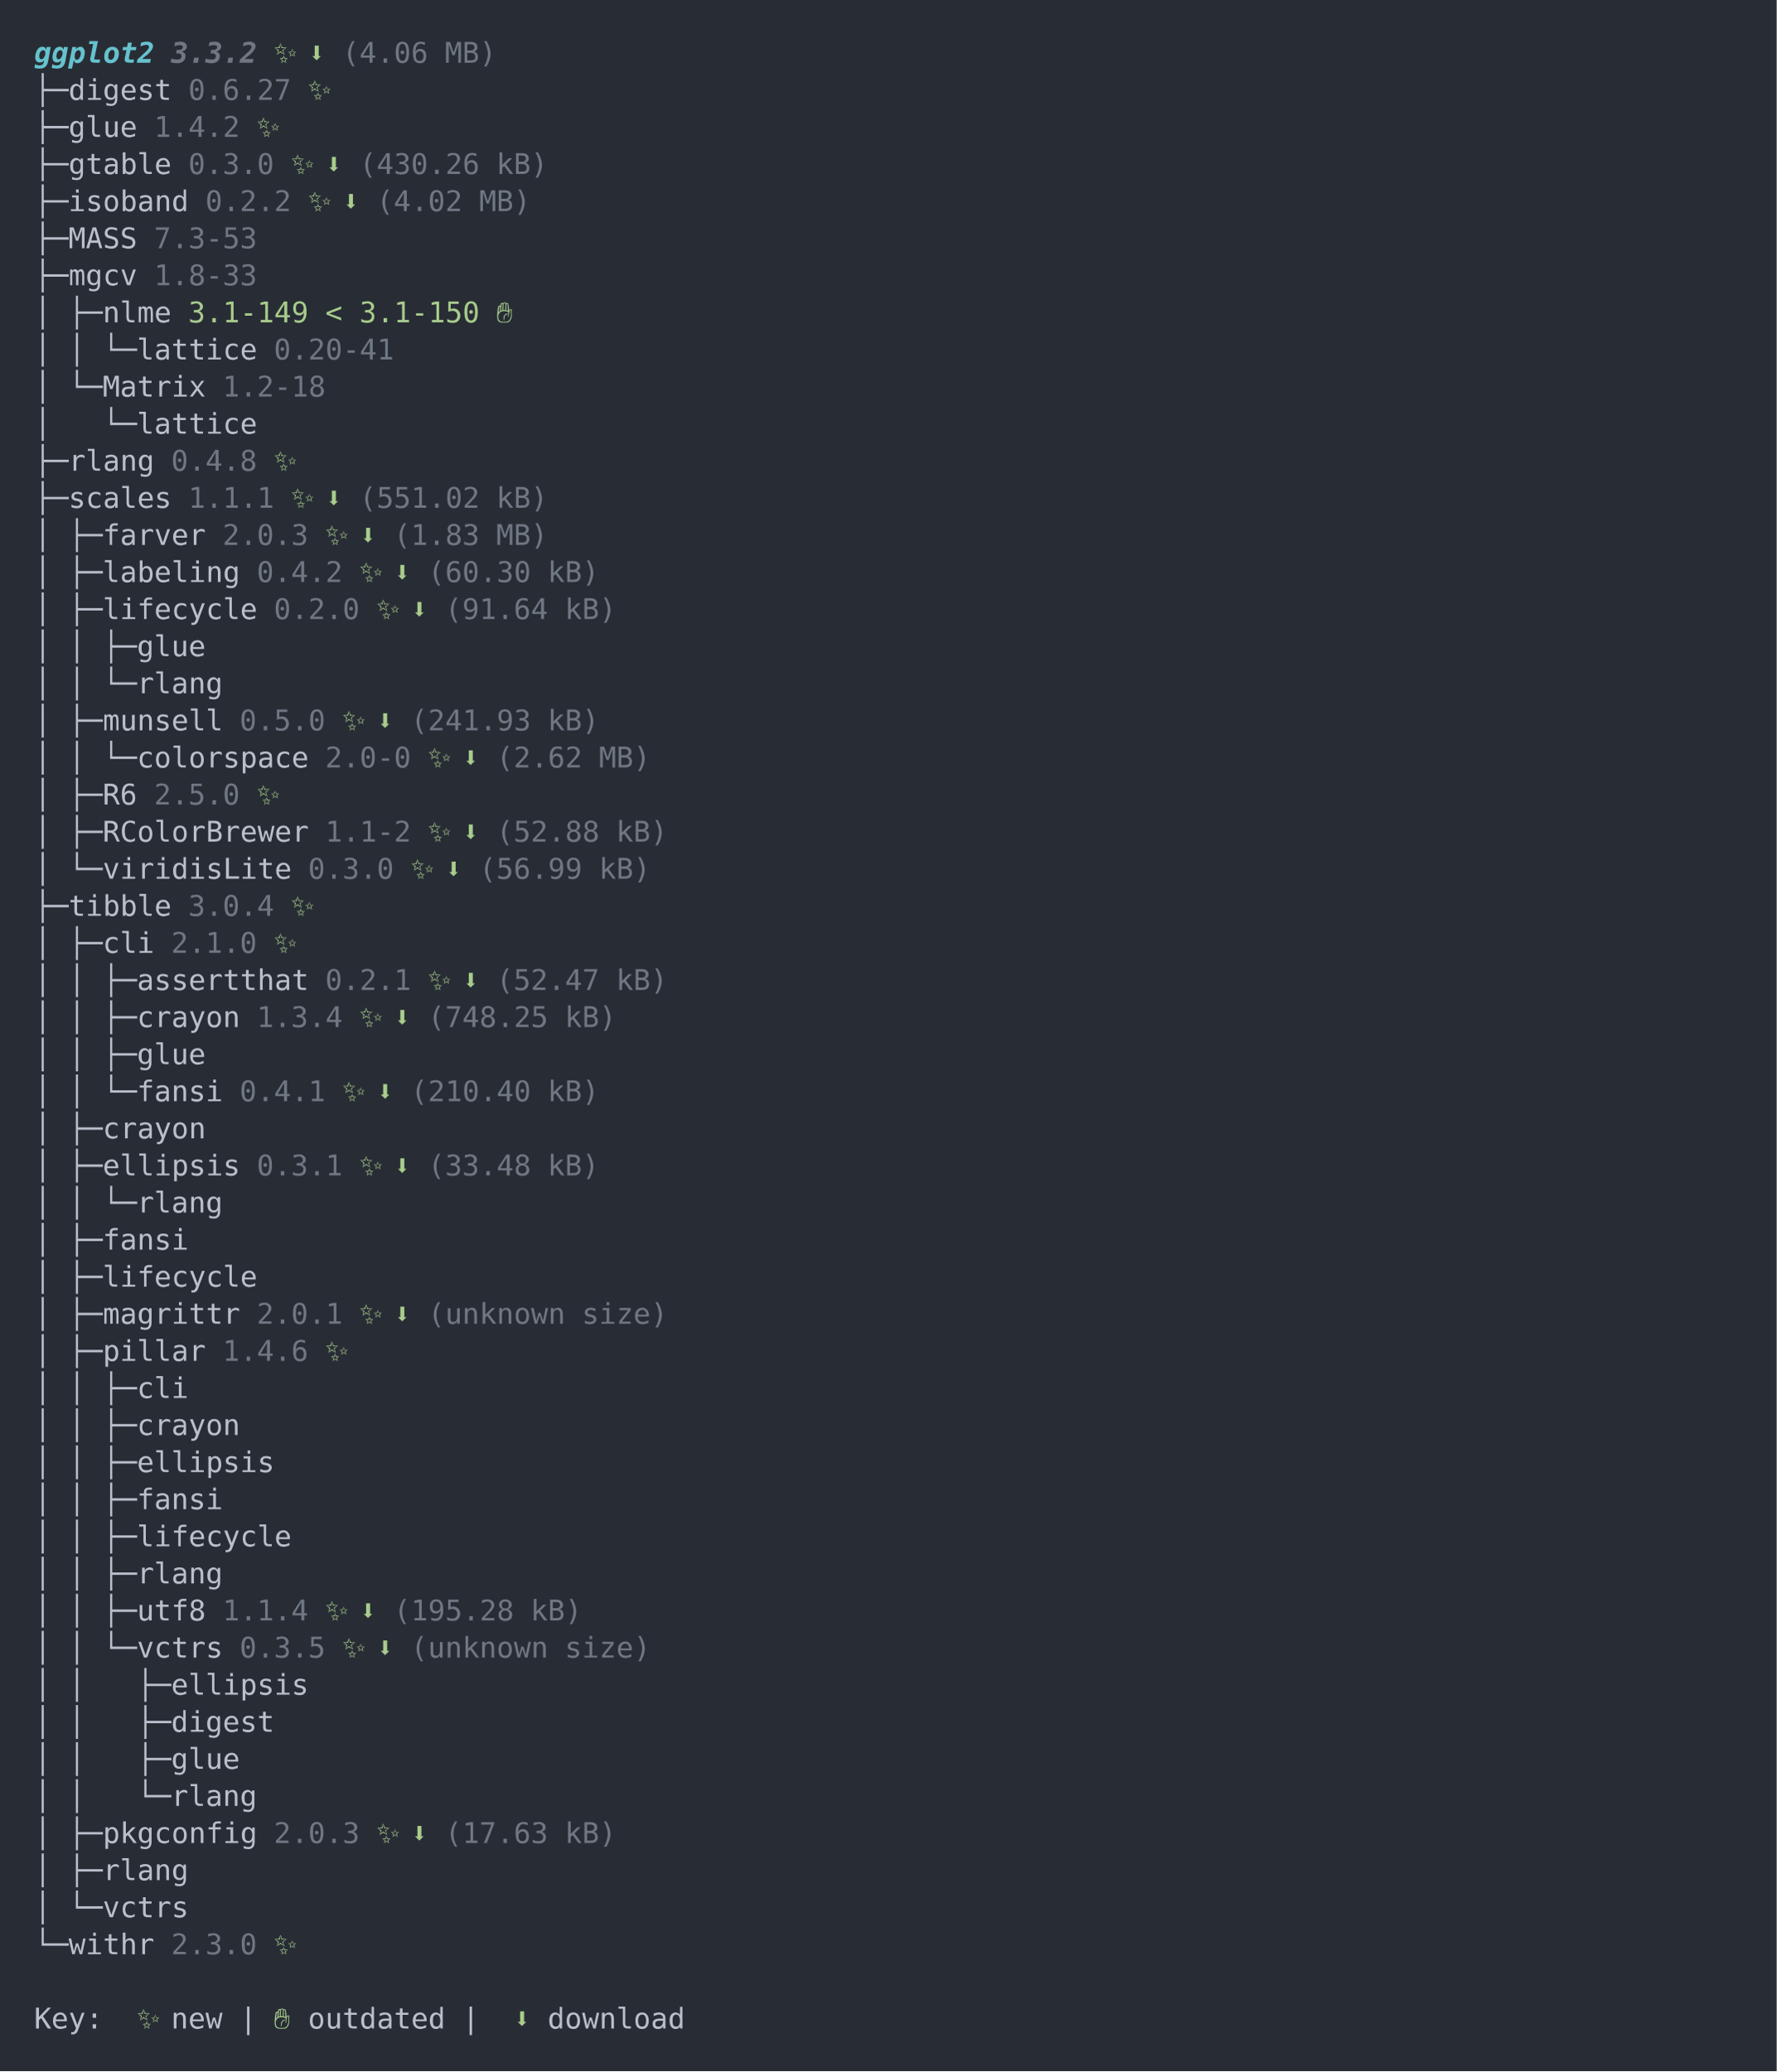
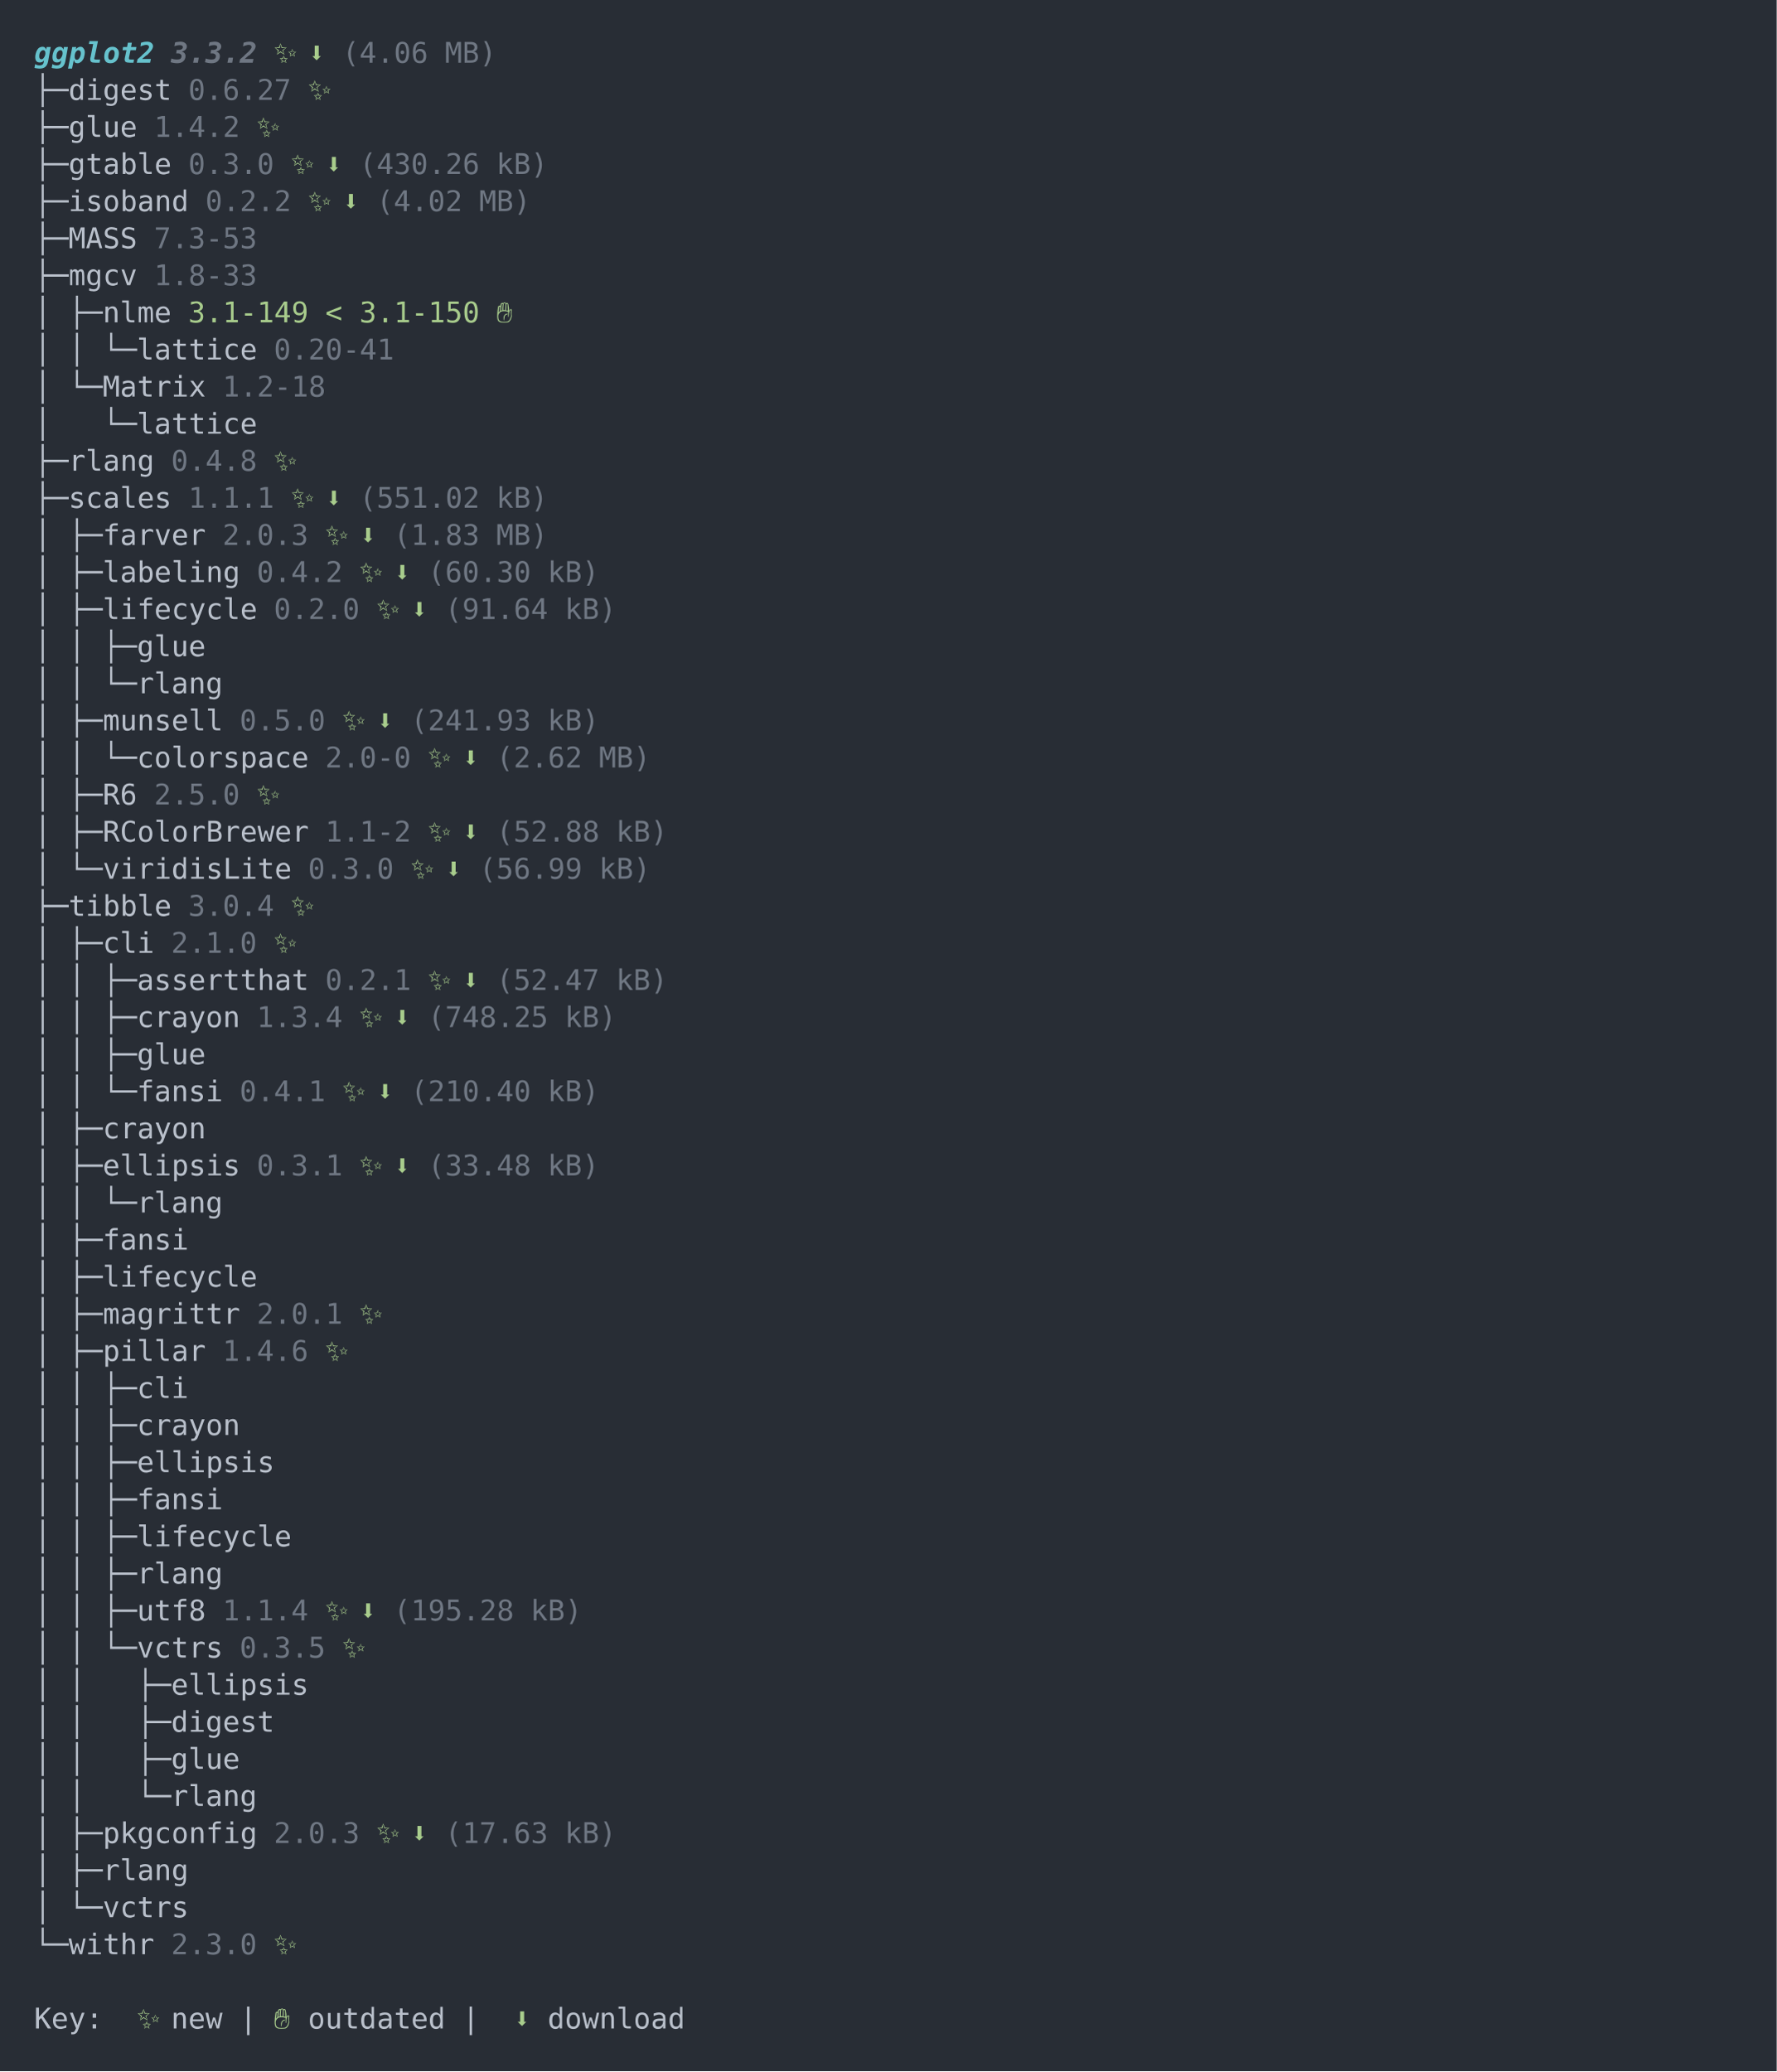
<svg xmlns="http://www.w3.org/2000/svg" xmlns:xlink="http://www.w3.org/1999/xlink" width="1040" height="1212.34">
  <rect width="1040" height="1212.34" rx="0" ry="0" class="a" />
  <svg height="1172.34" viewBox="0 0 100 117.234" width="1000" x="20" y="20">
    <style>.a{fill:rgb(40,45,53)}.b{font-family:'Fira Code',Monaco,Consolas,Menlo,'Bitstream Vera Sans Mono','Powerline Symbols',monospace}.c{fill:rgb(185,192,203);white-space:pre}.d{fill:transparent}.e{fill:rgb(102,194,205);font-style:italic;font-weight:bold;white-space:pre}.f{fill:rgb(111,119,131);font-style:italic;font-weight:bold;white-space:pre}.g{fill:rgb(168,204,140);white-space:pre}.h{fill:rgb(111,119,131);white-space:pre}</style>
    <g font-family="'Fira Code',Monaco,Consolas,Menlo,'Bitstream Vera Sans Mono','Powerline Symbols',monospace" font-size="1.67" class="b">
      <defs>
        <symbol id="1">
          <text x="0" y="1.67" class="c">│</text>
          <text x="2.004" y="1.67" class="c">│</text>
          <text x="4.008" y="1.67" class="c">├─glue</text>
        </symbol>
        <symbol id="2">
          <text x="0" y="1.67" class="c">│</text>
          <text x="2.004" y="1.67" class="c">│</text>
          <text x="4.008" y="1.67" class="c">└─rlang</text>
        </symbol>
        <symbol id="a">
          <rect height="55" width="100" x="0" y="0" class="d" />
        </symbol>
      </defs>
      <rect height="117.234" width="100" class="a" />
      <svg x="0" y="0" width="100">
        <svg x="0">
          <use xlink:href="#a" />
          <text x="0" y="1.67" class="e">ggplot2</text>
          <text x="8.016" y="1.67" class="f">3.3.2</text>
          <text x="14.028" y="1.67" class="g">✨</text>
          <text x="16.032" y="1.67" class="g">⬇</text>
          <text x="18.036" y="1.67" class="h">(4.06</text>
          <text x="24.048" y="1.67" class="h">MB)</text>
          <text x="0" y="3.841" class="c">├─digest</text>
          <text x="9.018" y="3.841" class="h">0.6.27</text>
          <text x="16.032" y="3.841" class="g">✨</text>
          <text x="0" y="6.012" class="c">├─glue</text>
          <text x="7.014" y="6.012" class="h">1.4.2</text>
          <text x="13.026" y="6.012" class="g">✨</text>
          <text x="0" y="8.183" class="c">├─gtable</text>
          <text x="9.018" y="8.183" class="h">0.3.0</text>
          <text x="15.03" y="8.183" class="g">✨</text>
          <text x="17.034" y="8.183" class="g">⬇</text>
          <text x="19.038" y="8.183" class="h">(430.26</text>
          <text x="27.054" y="8.183" class="h">kB)</text>
          <text x="0" y="10.354" class="c">├─isoband</text>
          <text x="10.02" y="10.354" class="h">0.2.2</text>
          <text x="16.032" y="10.354" class="g">✨</text>
          <text x="18.036" y="10.354" class="g">⬇</text>
          <text x="20.04" y="10.354" class="h">(4.02</text>
          <text x="26.052" y="10.354" class="h">MB)</text>
          <text x="0" y="12.525" class="c">├─MASS</text>
          <text x="7.014" y="12.525" class="h">7.3-53</text>
          <text x="0" y="14.696" class="c">├─mgcv</text>
          <text x="7.014" y="14.696" class="h">1.8-33</text>
          <text x="0" y="16.867" class="c">│</text>
          <text x="2.004" y="16.867" class="c">├─nlme</text>
          <text x="9.018" y="16.867" class="g">3.1-149</text>
          <text x="17.034" y="16.867" class="g">&lt;</text>
          <text x="19.038" y="16.867" class="g">3.1-150</text>
          <text x="27.054" y="16.867" class="g">✋</text>
          <text x="0" y="19.038" class="c">│</text>
          <text x="2.004" y="19.038" class="c">│</text>
          <text x="4.008" y="19.038" class="c">└─lattice</text>
          <text x="14.028" y="19.038" class="h">0.20-41</text>
          <text x="0" y="21.209" class="c">│</text>
          <text x="2.004" y="21.209" class="c">└─Matrix</text>
          <text x="11.022" y="21.209" class="h">1.2-18</text>
          <text x="0" y="23.38" class="c">│</text>
          <text x="4.008" y="23.38" class="c">└─lattice</text>
          <text x="0" y="25.551" class="c">├─rlang</text>
          <text x="8.016" y="25.551" class="h">0.4.8</text>
          <text x="14.028" y="25.551" class="g">✨</text>
          <text x="0" y="27.722" class="c">├─scales</text>
          <text x="9.018" y="27.722" class="h">1.1.1</text>
          <text x="15.03" y="27.722" class="g">✨</text>
          <text x="17.034" y="27.722" class="g">⬇</text>
          <text x="19.038" y="27.722" class="h">(551.02</text>
          <text x="27.054" y="27.722" class="h">kB)</text>
          <text x="0" y="29.893" class="c">│</text>
          <text x="2.004" y="29.893" class="c">├─farver</text>
          <text x="11.022" y="29.893" class="h">2.0.3</text>
          <text x="17.034" y="29.893" class="g">✨</text>
          <text x="19.038" y="29.893" class="g">⬇</text>
          <text x="21.042" y="29.893" class="h">(1.83</text>
          <text x="27.054" y="29.893" class="h">MB)</text>
          <text x="0" y="32.064" class="c">│</text>
          <text x="2.004" y="32.064" class="c">├─labeling</text>
          <text x="13.026" y="32.064" class="h">0.4.2</text>
          <text x="19.038" y="32.064" class="g">✨</text>
          <text x="21.042" y="32.064" class="g">⬇</text>
          <text x="23.046" y="32.064" class="h">(60.30</text>
          <text x="30.06" y="32.064" class="h">kB)</text>
          <text x="0" y="34.235" class="c">│</text>
          <text x="2.004" y="34.235" class="c">├─lifecycle</text>
          <text x="14.028" y="34.235" class="h">0.2.0</text>
          <text x="20.04" y="34.235" class="g">✨</text>
          <text x="22.044" y="34.235" class="g">⬇</text>
          <text x="24.048" y="34.235" class="h">(91.64</text>
          <text x="31.062" y="34.235" class="h">kB)</text>
          <use xlink:href="#1" y="34.736" />
          <use xlink:href="#2" y="36.907" />
          <text x="0" y="40.748" class="c">│</text>
          <text x="2.004" y="40.748" class="c">├─munsell</text>
          <text x="12.024" y="40.748" class="h">0.5.0</text>
          <text x="18.036" y="40.748" class="g">✨</text>
          <text x="20.04" y="40.748" class="g">⬇</text>
          <text x="22.044" y="40.748" class="h">(241.93</text>
          <text x="30.06" y="40.748" class="h">kB)</text>
          <text x="0" y="42.919" class="c">│</text>
          <text x="2.004" y="42.919" class="c">│</text>
          <text x="4.008" y="42.919" class="c">└─colorspace</text>
          <text x="17.034" y="42.919" class="h">2.0-0</text>
          <text x="23.046" y="42.919" class="g">✨</text>
          <text x="25.05" y="42.919" class="g">⬇</text>
          <text x="27.054" y="42.919" class="h">(2.62</text>
          <text x="33.066" y="42.919" class="h">MB)</text>
          <text x="0" y="45.09" class="c">│</text>
          <text x="2.004" y="45.09" class="c">├─R6</text>
          <text x="7.014" y="45.09" class="h">2.5.0</text>
          <text x="13.026" y="45.09" class="g">✨</text>
          <text x="0" y="47.261" class="c">│</text>
          <text x="2.004" y="47.261" class="c">├─RColorBrewer</text>
          <text x="17.034" y="47.261" class="h">1.1-2</text>
          <text x="23.046" y="47.261" class="g">✨</text>
          <text x="25.05" y="47.261" class="g">⬇</text>
          <text x="27.054" y="47.261" class="h">(52.88</text>
          <text x="34.068" y="47.261" class="h">kB)</text>
          <text x="0" y="49.432" class="c">│</text>
          <text x="2.004" y="49.432" class="c">└─viridisLite</text>
          <text x="16.032" y="49.432" class="h">0.3.0</text>
          <text x="22.044" y="49.432" class="g">✨</text>
          <text x="24.048" y="49.432" class="g">⬇</text>
          <text x="26.052" y="49.432" class="h">(56.99</text>
          <text x="33.066" y="49.432" class="h">kB)</text>
          <text x="0" y="51.603" class="c">├─tibble</text>
          <text x="9.018" y="51.603" class="h">3.0.4</text>
          <text x="15.03" y="51.603" class="g">✨</text>
          <text x="0" y="53.774" class="c">│</text>
          <text x="2.004" y="53.774" class="c">├─cli</text>
          <text x="8.016" y="53.774" class="h">2.1.0</text>
          <text x="14.028" y="53.774" class="g">✨</text>
          <text x="0" y="55.945" class="c">│</text>
          <text x="2.004" y="55.945" class="c">│</text>
          <text x="4.008" y="55.945" class="c">├─assertthat</text>
          <text x="17.034" y="55.945" class="h">0.2.1</text>
          <text x="23.046" y="55.945" class="g">✨</text>
          <text x="25.05" y="55.945" class="g">⬇</text>
          <text x="27.054" y="55.945" class="h">(52.47</text>
          <text x="34.068" y="55.945" class="h">kB)</text>
          <text x="0" y="58.116" class="c">│</text>
          <text x="2.004" y="58.116" class="c">│</text>
          <text x="4.008" y="58.116" class="c">├─crayon</text>
          <text x="13.026" y="58.116" class="h">1.3.4</text>
          <text x="19.038" y="58.116" class="g">✨</text>
          <text x="21.042" y="58.116" class="g">⬇</text>
          <text x="23.046" y="58.116" class="h">(748.25</text>
          <text x="31.062" y="58.116" class="h">kB)</text>
          <use xlink:href="#1" y="58.617" />
          <text x="0" y="62.458" class="c">│</text>
          <text x="2.004" y="62.458" class="c">│</text>
          <text x="4.008" y="62.458" class="c">└─fansi</text>
          <text x="12.024" y="62.458" class="h">0.4.1</text>
          <text x="18.036" y="62.458" class="g">✨</text>
          <text x="20.04" y="62.458" class="g">⬇</text>
          <text x="22.044" y="62.458" class="h">(210.40</text>
          <text x="30.06" y="62.458" class="h">kB)</text>
          <text x="0" y="64.629" class="c">│</text>
          <text x="2.004" y="64.629" class="c">├─crayon</text>
          <text x="0" y="66.8" class="c">│</text>
          <text x="2.004" y="66.8" class="c">├─ellipsis</text>
          <text x="13.026" y="66.8" class="h">0.3.1</text>
          <text x="19.038" y="66.8" class="g">✨</text>
          <text x="21.042" y="66.8" class="g">⬇</text>
          <text x="23.046" y="66.8" class="h">(33.48</text>
          <text x="30.06" y="66.8" class="h">kB)</text>
          <use xlink:href="#2" y="67.301" />
          <text x="0" y="71.142" class="c">│</text>
          <text x="2.004" y="71.142" class="c">├─fansi</text>
          <text x="0" y="73.313" class="c">│</text>
          <text x="2.004" y="73.313" class="c">├─lifecycle</text>
          <text x="0" y="75.484" class="c">│</text>
          <text x="2.004" y="75.484" class="c">├─magrittr</text>
          <text x="13.026" y="75.484" class="h">2.0.1</text>
          <text x="19.038" y="75.484" class="g">✨</text>
-           <text x="21.042" y="75.484" class="g">⬇</text>
-           <text x="23.046" y="75.484" class="h">(unknown</text>
-           <text x="32.064" y="75.484" class="h">size)</text>
          <text x="0" y="77.655" class="c">│</text>
          <text x="2.004" y="77.655" class="c">├─pillar</text>
          <text x="11.022" y="77.655" class="h">1.4.6</text>
          <text x="17.034" y="77.655" class="g">✨</text>
          <text x="0" y="79.826" class="c">│</text>
          <text x="2.004" y="79.826" class="c">│</text>
          <text x="4.008" y="79.826" class="c">├─cli</text>
          <text x="0" y="81.997" class="c">│</text>
          <text x="2.004" y="81.997" class="c">│</text>
          <text x="4.008" y="81.997" class="c">├─crayon</text>
          <text x="0" y="84.168" class="c">│</text>
          <text x="2.004" y="84.168" class="c">│</text>
          <text x="4.008" y="84.168" class="c">├─ellipsis</text>
          <text x="0" y="86.339" class="c">│</text>
          <text x="2.004" y="86.339" class="c">│</text>
          <text x="4.008" y="86.339" class="c">├─fansi</text>
          <text x="0" y="88.51" class="c">│</text>
          <text x="2.004" y="88.51" class="c">│</text>
          <text x="4.008" y="88.51" class="c">├─lifecycle</text>
          <text x="0" y="90.681" class="c">│</text>
          <text x="2.004" y="90.681" class="c">│</text>
          <text x="4.008" y="90.681" class="c">├─rlang</text>
          <text x="0" y="92.852" class="c">│</text>
          <text x="2.004" y="92.852" class="c">│</text>
          <text x="4.008" y="92.852" class="c">├─utf8</text>
          <text x="11.022" y="92.852" class="h">1.1.4</text>
          <text x="17.034" y="92.852" class="g">✨</text>
          <text x="19.038" y="92.852" class="g">⬇</text>
          <text x="21.042" y="92.852" class="h">(195.28</text>
          <text x="29.058" y="92.852" class="h">kB)</text>
          <text x="0" y="95.023" class="c">│</text>
          <text x="2.004" y="95.023" class="c">│</text>
          <text x="4.008" y="95.023" class="c">└─vctrs</text>
          <text x="12.024" y="95.023" class="h">0.3.5</text>
          <text x="18.036" y="95.023" class="g">✨</text>
-           <text x="20.04" y="95.023" class="g">⬇</text>
-           <text x="22.044" y="95.023" class="h">(unknown</text>
-           <text x="31.062" y="95.023" class="h">size)</text>
          <text x="0" y="97.194" class="c">│</text>
          <text x="2.004" y="97.194" class="c">│</text>
          <text x="6.012" y="97.194" class="c">├─ellipsis</text>
          <text x="0" y="99.365" class="c">│</text>
          <text x="2.004" y="99.365" class="c">│</text>
          <text x="6.012" y="99.365" class="c">├─digest</text>
          <text x="0" y="101.536" class="c">│</text>
          <text x="2.004" y="101.536" class="c">│</text>
          <text x="6.012" y="101.536" class="c">├─glue</text>
          <text x="0" y="103.707" class="c">│</text>
          <text x="2.004" y="103.707" class="c">│</text>
          <text x="6.012" y="103.707" class="c">└─rlang</text>
          <text x="0" y="105.878" class="c">│</text>
          <text x="2.004" y="105.878" class="c">├─pkgconfig</text>
          <text x="14.028" y="105.878" class="h">2.0.3</text>
          <text x="20.04" y="105.878" class="g">✨</text>
          <text x="22.044" y="105.878" class="g">⬇</text>
          <text x="24.048" y="105.878" class="h">(17.63</text>
          <text x="31.062" y="105.878" class="h">kB)</text>
          <text x="0" y="108.049" class="c">│</text>
          <text x="2.004" y="108.049" class="c">├─rlang</text>
          <text x="0" y="110.22" class="c">│</text>
          <text x="2.004" y="110.22" class="c">└─vctrs</text>
          <text x="0" y="112.391" class="c">└─withr</text>
          <text x="8.016" y="112.391" class="h">2.3.0</text>
          <text x="14.028" y="112.391" class="g">✨</text>
          <text x="0" y="116.733" class="c">Key:</text>
          <text x="6.012" y="116.733" class="g">✨</text>
          <text x="8.016" y="116.733" class="c">new</text>
          <text x="12.024" y="116.733" class="c">|</text>
          <text x="14.028" y="116.733" class="g">✋</text>
          <text x="16.032" y="116.733" class="c">outdated</text>
          <text x="25.05" y="116.733" class="c">|</text>
          <text x="28.056" y="116.733" class="g">⬇</text>
          <text x="30.06" y="116.733" class="c">download</text>
        </svg>
      </svg>
    </g>
  </svg>
</svg>
